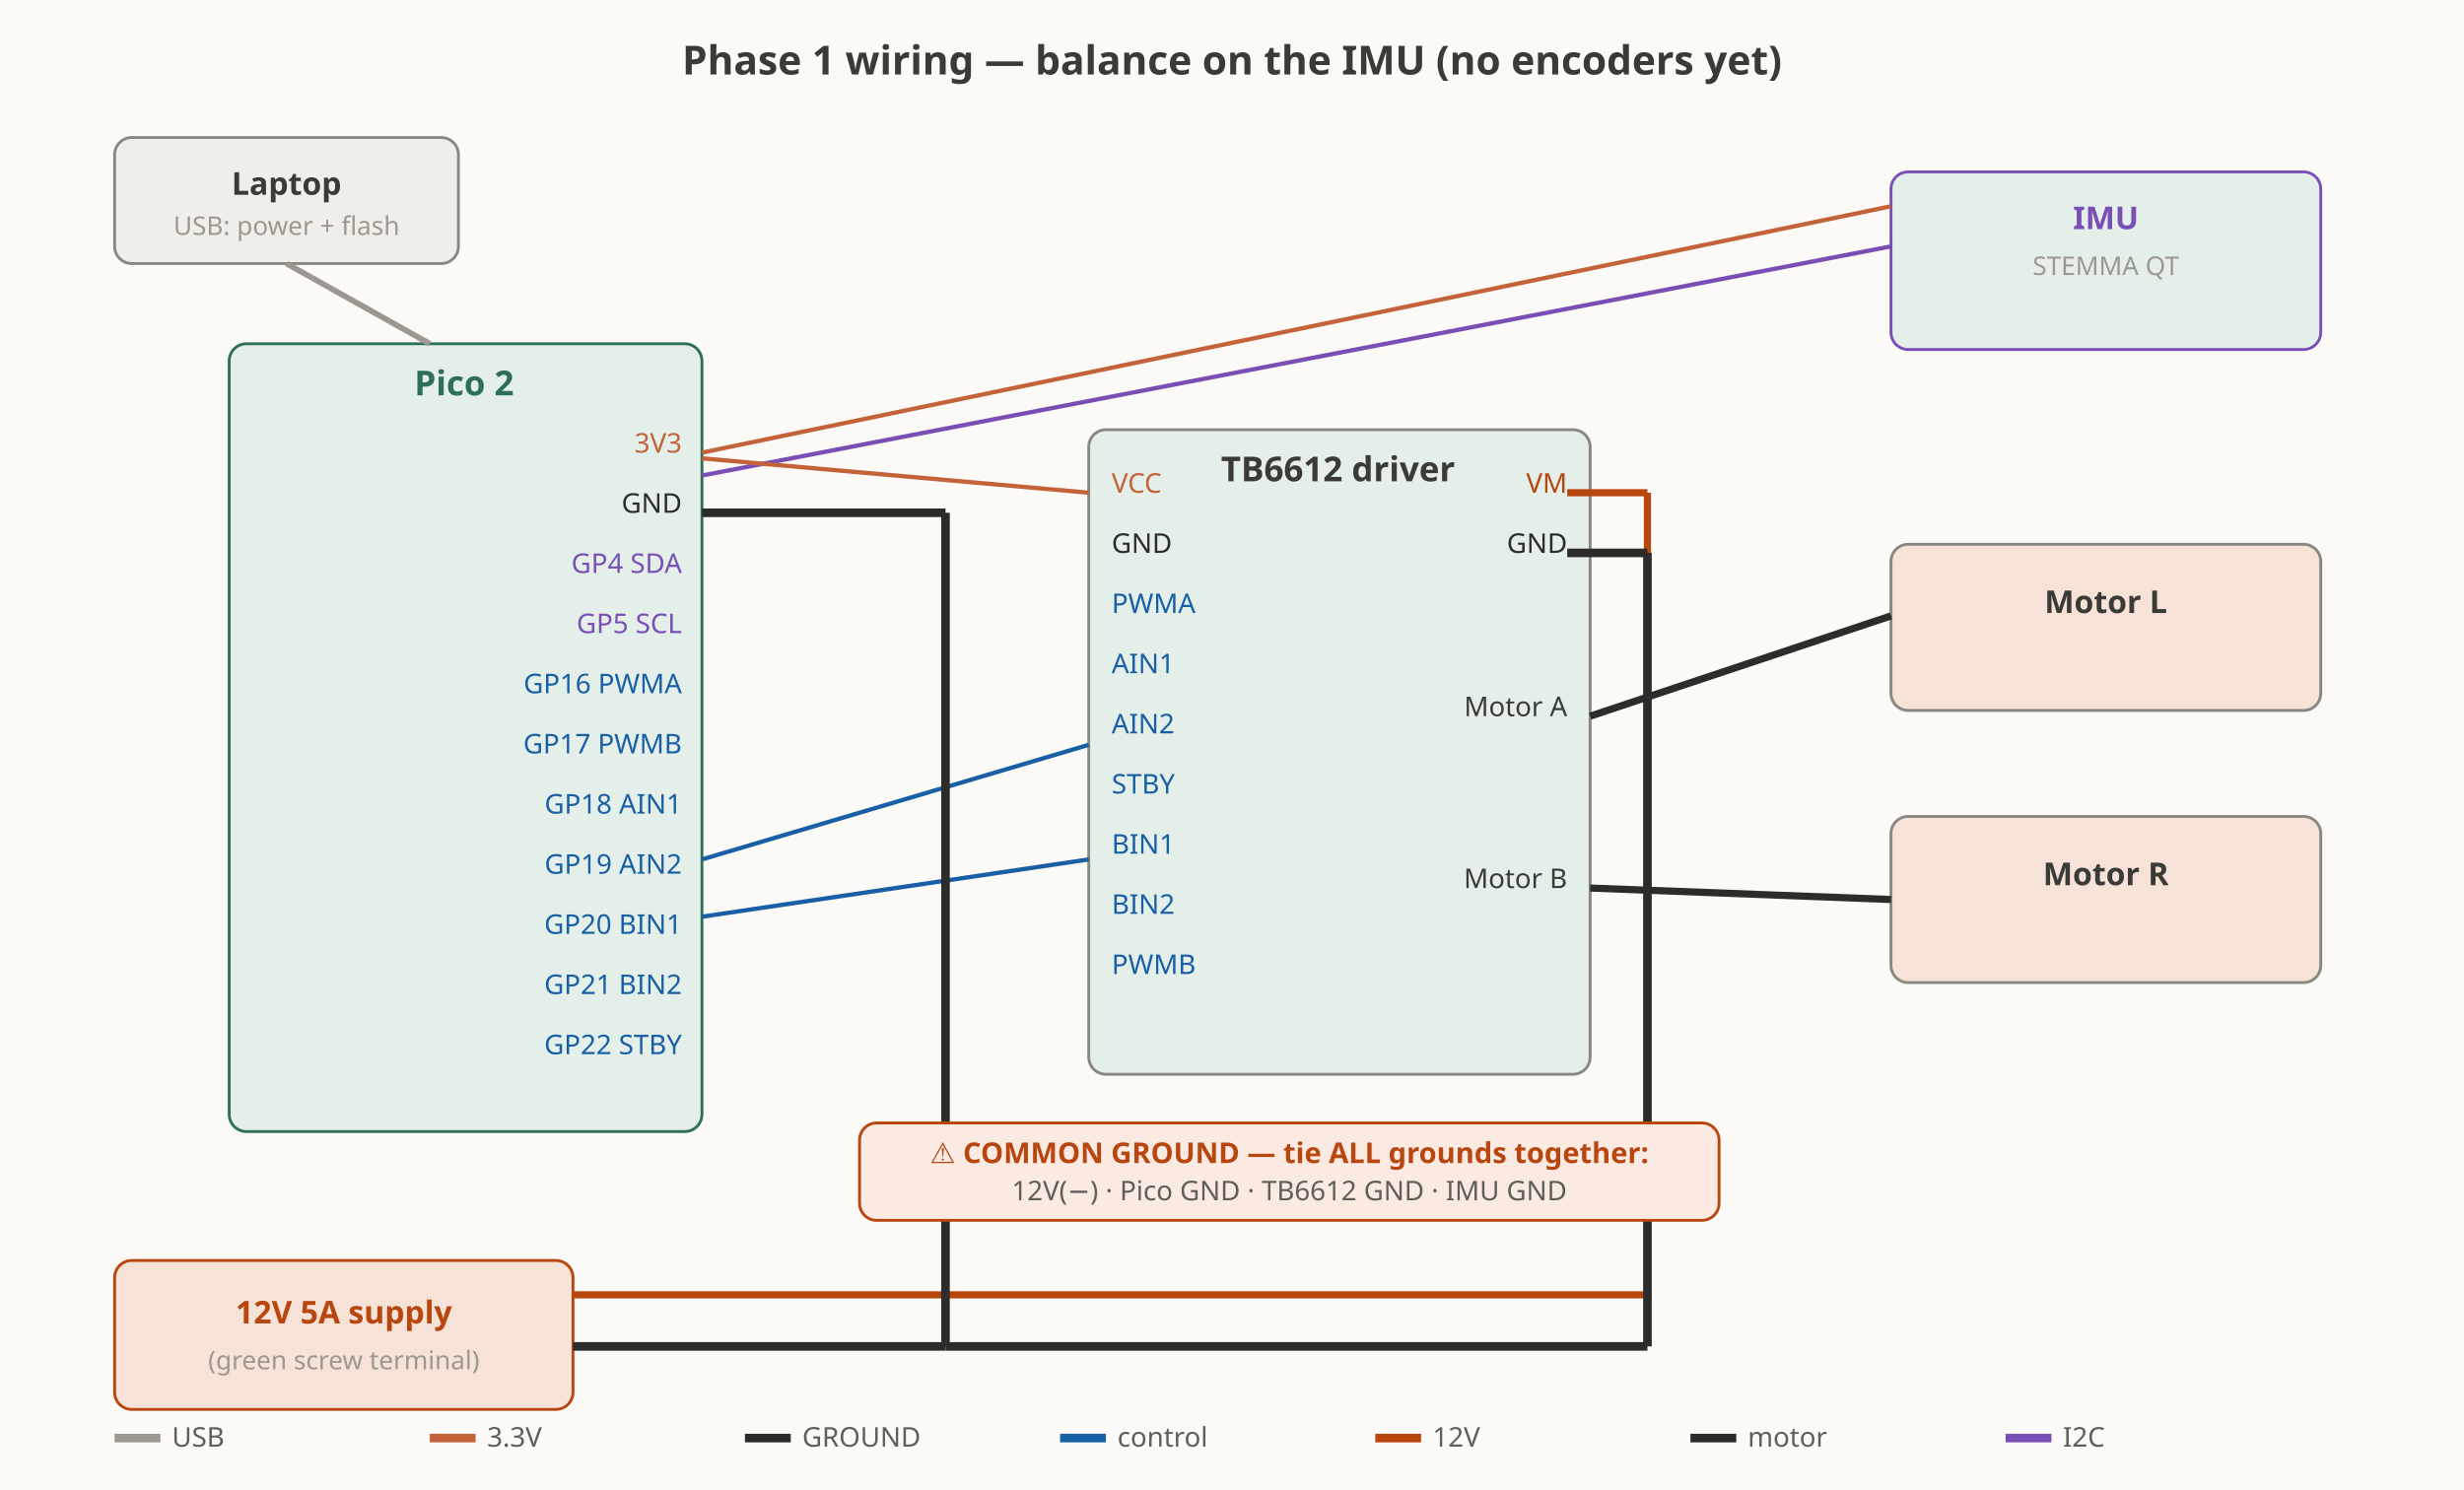
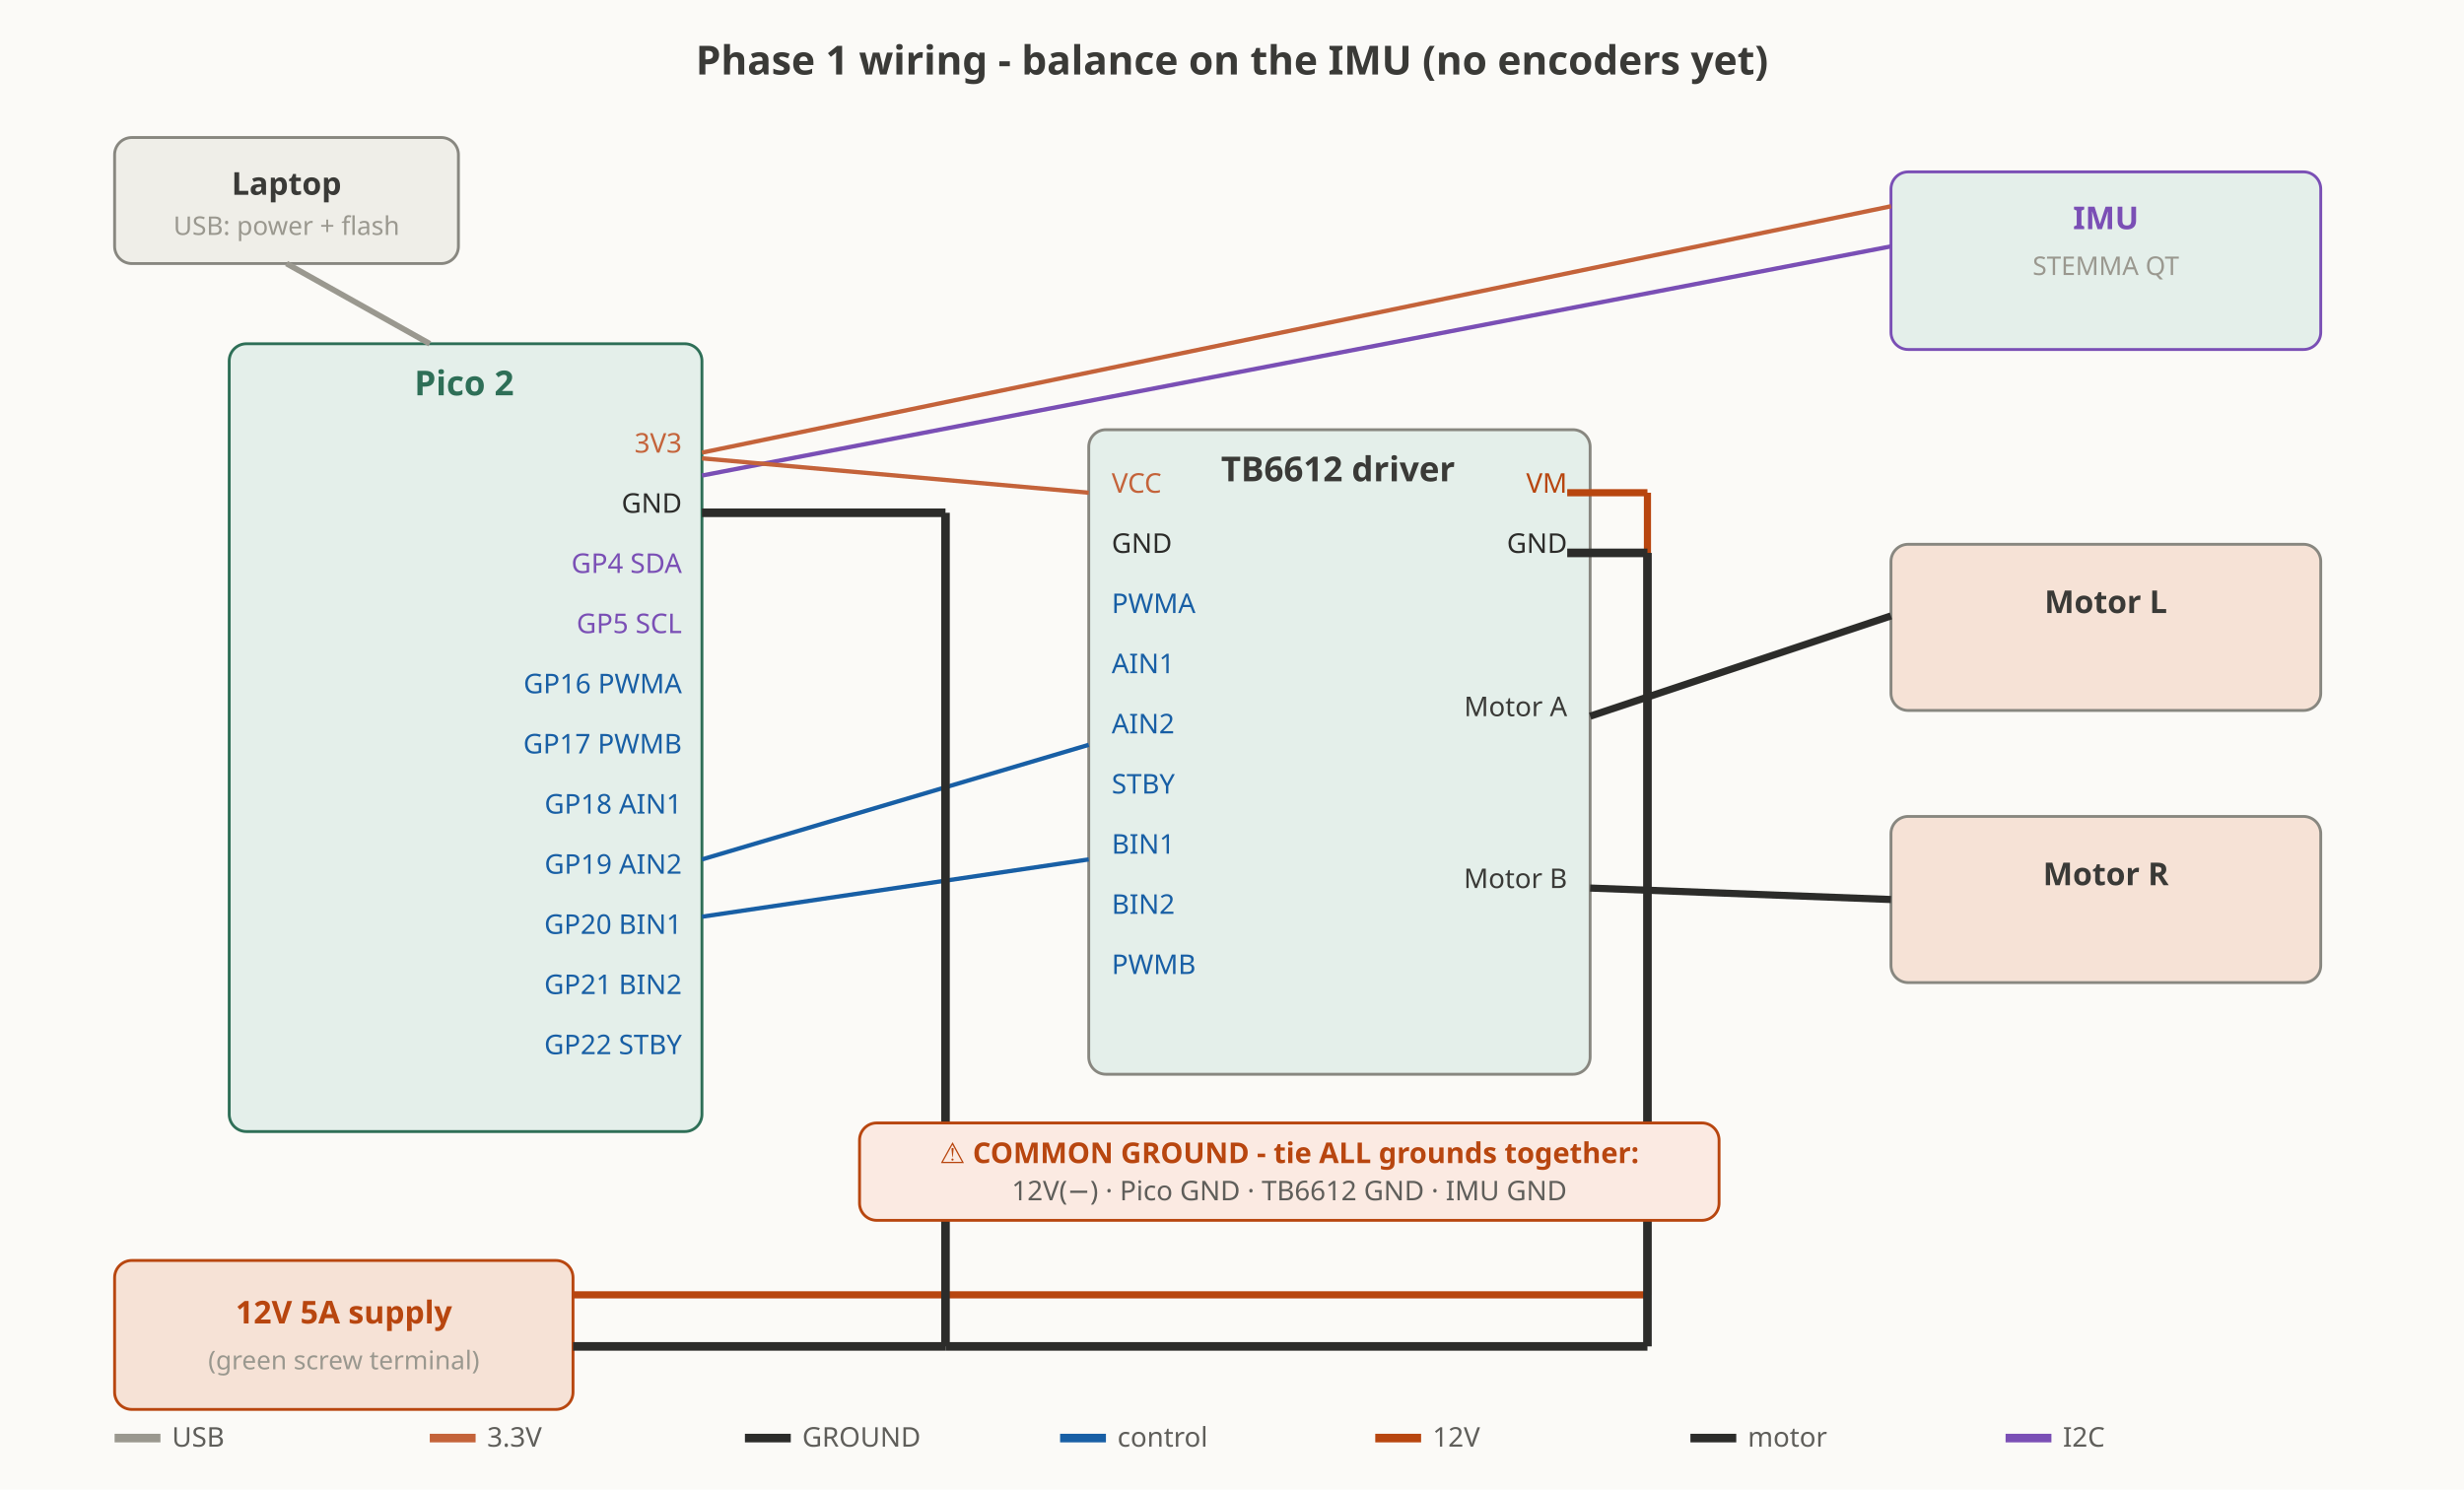
<svg xmlns="http://www.w3.org/2000/svg" width="860" height="520" viewBox="0 0 860 520" role="img">
  <rect width="860" height="520" fill="#FBFAF7" />
-   <text x="430" y="26" text-anchor="middle" font-family="sans-serif" font-size="14" font-weight="600" fill="#3A3A37">Phase 1 wiring — balance on the IMU (no encoders yet)</text>
+   <text x="430" y="26" text-anchor="middle" font-family="sans-serif" font-size="14" font-weight="600" fill="#3A3A37">Phase 1 wiring - balance on the IMU (no encoders yet)</text>
  <rect x="40" y="48" width="120" height="44" rx="6" fill="#EFEEE8" stroke="#888780" stroke-width="1" />
  <text x="100" y="68" text-anchor="middle" font-family="sans-serif" font-size="11" font-weight="600" fill="#3A3A37">Laptop</text>
  <text x="100" y="82" text-anchor="middle" font-family="sans-serif" font-size="9" font-weight="400" fill="#9A988F">USB: power + flash</text>
  <rect x="80" y="120" width="165" height="275" rx="6" fill="#E4EFEA" stroke="#2E6F57" stroke-width="1" />
  <text x="162" y="138" text-anchor="middle" font-family="sans-serif" font-size="12" font-weight="600" fill="#2E6F57">Pico 2</text>
  <rect x="380" y="150" width="175" height="225" rx="6" fill="#E4EFEA" stroke="#888780" stroke-width="1" />
  <text x="467" y="168" text-anchor="middle" font-family="sans-serif" font-size="12" font-weight="600" fill="#3A3A37">TB6612 driver</text>
  <rect x="40" y="440" width="160" height="52" rx="6" fill="#F6E2D6" stroke="#B8460F" stroke-width="1" />
  <text x="120" y="462" text-anchor="middle" font-family="sans-serif" font-size="11" font-weight="600" fill="#B8460F">12V 5A supply</text>
  <text x="120" y="478" text-anchor="middle" font-family="sans-serif" font-size="9" font-weight="400" fill="#9A988F">(green screw terminal)</text>
  <rect x="660" y="60" width="150" height="62" rx="6" fill="#E4EFEA" stroke="#7A4FB5" stroke-width="1" />
  <text x="735" y="80" text-anchor="middle" font-family="sans-serif" font-size="11" font-weight="600" fill="#7A4FB5">IMU</text>
  <text x="735" y="96" text-anchor="middle" font-family="sans-serif" font-size="9" font-weight="400" fill="#9A988F">STEMMA QT</text>
  <rect x="660" y="190" width="150" height="58" rx="6" fill="#F6E2D6" stroke="#888780" stroke-width="1" />
  <text x="735" y="214" text-anchor="middle" font-family="sans-serif" font-size="11" font-weight="600" fill="#3A3A37">Motor L</text>
  <rect x="660" y="285" width="150" height="58" rx="6" fill="#F6E2D6" stroke="#888780" stroke-width="1" />
  <text x="735" y="309" text-anchor="middle" font-family="sans-serif" font-size="11" font-weight="600" fill="#3A3A37">Motor R</text>
  <text x="238" y="158" text-anchor="end" font-family="sans-serif" font-size="9.5" font-weight="400" fill="#C4633A">3V3</text>
  <text x="238" y="179" text-anchor="end" font-family="sans-serif" font-size="9.5" font-weight="400" fill="#2C2C2A">GND</text>
  <text x="238" y="200" text-anchor="end" font-family="sans-serif" font-size="9.5" font-weight="400" fill="#7A4FB5">GP4  SDA</text>
  <text x="238" y="221" text-anchor="end" font-family="sans-serif" font-size="9.5" font-weight="400" fill="#7A4FB5">GP5  SCL</text>
  <text x="238" y="242" text-anchor="end" font-family="sans-serif" font-size="9.5" font-weight="400" fill="#185FA5">GP16 PWMA</text>
  <text x="238" y="263" text-anchor="end" font-family="sans-serif" font-size="9.5" font-weight="400" fill="#185FA5">GP17 PWMB</text>
  <text x="238" y="284" text-anchor="end" font-family="sans-serif" font-size="9.5" font-weight="400" fill="#185FA5">GP18 AIN1</text>
  <text x="238" y="305" text-anchor="end" font-family="sans-serif" font-size="9.5" font-weight="400" fill="#185FA5">GP19 AIN2</text>
  <text x="238" y="326" text-anchor="end" font-family="sans-serif" font-size="9.5" font-weight="400" fill="#185FA5">GP20 BIN1</text>
  <text x="238" y="347" text-anchor="end" font-family="sans-serif" font-size="9.5" font-weight="400" fill="#185FA5">GP21 BIN2</text>
  <text x="238" y="368" text-anchor="end" font-family="sans-serif" font-size="9.5" font-weight="400" fill="#185FA5">GP22 STBY</text>
  <text x="388" y="172" text-anchor="start" font-family="sans-serif" font-size="9.5" font-weight="400" fill="#C4633A">VCC</text>
  <text x="388" y="193" text-anchor="start" font-family="sans-serif" font-size="9.5" font-weight="400" fill="#2C2C2A">GND</text>
  <text x="388" y="214" text-anchor="start" font-family="sans-serif" font-size="9.5" font-weight="400" fill="#185FA5">PWMA</text>
  <text x="388" y="235" text-anchor="start" font-family="sans-serif" font-size="9.5" font-weight="400" fill="#185FA5">AIN1</text>
  <text x="388" y="256" text-anchor="start" font-family="sans-serif" font-size="9.5" font-weight="400" fill="#185FA5">AIN2</text>
  <text x="388" y="277" text-anchor="start" font-family="sans-serif" font-size="9.5" font-weight="400" fill="#185FA5">STBY</text>
  <text x="388" y="298" text-anchor="start" font-family="sans-serif" font-size="9.5" font-weight="400" fill="#185FA5">BIN1</text>
  <text x="388" y="319" text-anchor="start" font-family="sans-serif" font-size="9.5" font-weight="400" fill="#185FA5">BIN2</text>
  <text x="388" y="340" text-anchor="start" font-family="sans-serif" font-size="9.5" font-weight="400" fill="#185FA5">PWMB</text>
  <text x="547" y="172" text-anchor="end" font-family="sans-serif" font-size="9.5" font-weight="400" fill="#B8460F">VM</text>
  <text x="547" y="193" text-anchor="end" font-family="sans-serif" font-size="9.5" font-weight="400" fill="#2C2C2A">GND</text>
  <text x="547" y="250" text-anchor="end" font-family="sans-serif" font-size="9.5" font-weight="400" fill="#3A3A37">Motor A</text>
  <text x="547" y="310" text-anchor="end" font-family="sans-serif" font-size="9.5" font-weight="400" fill="#3A3A37">Motor B</text>
  <line x1="100" y1="92" x2="150" y2="120" stroke="#9A988F" stroke-width="2" />
  <line x1="245" y1="166" x2="660" y2="86" stroke="#7A4FB5" stroke-width="1.5" />
  <line x1="245" y1="160" x2="380" y2="172" stroke="#C4633A" stroke-width="1.5" />
  <line x1="245" y1="158" x2="660" y2="72" stroke="#C4633A" stroke-width="1.5" />
  <line x1="245" y1="300" x2="380" y2="260" stroke="#185FA5" stroke-width="1.5" />
  <line x1="245" y1="320" x2="380" y2="300" stroke="#185FA5" stroke-width="1.5" />
  <line x1="200" y1="452" x2="575" y2="452" stroke="#B8460F" stroke-width="2.5" />
  <line x1="575" y1="452" x2="575" y2="172" stroke="#B8460F" stroke-width="2.5" />
  <line x1="575" y1="172" x2="547" y2="172" stroke="#B8460F" stroke-width="2.5" />
  <line x1="555" y1="250" x2="660" y2="215" stroke="#2C2C2A" stroke-width="2.5" />
  <line x1="555" y1="310" x2="660" y2="314" stroke="#2C2C2A" stroke-width="2.5" />
  <line x1="245" y1="179" x2="330" y2="179" stroke="#2C2C2A" stroke-width="3" />
  <line x1="330" y1="179" x2="330" y2="470" stroke="#2C2C2A" stroke-width="3" />
  <line x1="330" y1="470" x2="200" y2="470" stroke="#2C2C2A" stroke-width="3" />
  <line x1="330" y1="470" x2="575" y2="470" stroke="#2C2C2A" stroke-width="3" />
  <line x1="575" y1="470" x2="575" y2="193" stroke="#2C2C2A" stroke-width="3" />
  <line x1="575" y1="193" x2="547" y2="193" stroke="#2C2C2A" stroke-width="3" />
  <rect x="300" y="392" width="300" height="34" rx="6" fill="#FBEAE2" stroke="#B8460F" stroke-width="1" />
-   <text x="450" y="406" text-anchor="middle" font-family="sans-serif" font-size="10" font-weight="600" fill="#B8460F">⚠ COMMON GROUND — tie ALL grounds together:</text>
+   <text x="450" y="406" text-anchor="middle" font-family="sans-serif" font-size="10" font-weight="600" fill="#B8460F">⚠ COMMON GROUND - tie ALL grounds together:</text>
  <text x="450" y="419" text-anchor="middle" font-family="sans-serif" font-size="9.5" font-weight="400" fill="#5F5E5A">12V(−) · Pico GND · TB6612 GND · IMU GND</text>
  <line x1="40" y1="502" x2="56" y2="502" stroke="#9A988F" stroke-width="3" />
  <text x="60" y="505" text-anchor="start" font-family="sans-serif" font-size="9.5" font-weight="400" fill="#5F5E5A">USB</text>
  <line x1="150" y1="502" x2="166" y2="502" stroke="#C4633A" stroke-width="3" />
  <text x="170" y="505" text-anchor="start" font-family="sans-serif" font-size="9.5" font-weight="400" fill="#5F5E5A">3.3V</text>
  <line x1="260" y1="502" x2="276" y2="502" stroke="#2C2C2A" stroke-width="3" />
  <text x="280" y="505" text-anchor="start" font-family="sans-serif" font-size="9.5" font-weight="400" fill="#5F5E5A">GROUND</text>
  <line x1="370" y1="502" x2="386" y2="502" stroke="#185FA5" stroke-width="3" />
  <text x="390" y="505" text-anchor="start" font-family="sans-serif" font-size="9.5" font-weight="400" fill="#5F5E5A">control</text>
  <line x1="480" y1="502" x2="496" y2="502" stroke="#B8460F" stroke-width="3" />
  <text x="500" y="505" text-anchor="start" font-family="sans-serif" font-size="9.5" font-weight="400" fill="#5F5E5A">12V</text>
  <line x1="590" y1="502" x2="606" y2="502" stroke="#2C2C2A" stroke-width="3" />
  <text x="610" y="505" text-anchor="start" font-family="sans-serif" font-size="9.5" font-weight="400" fill="#5F5E5A">motor</text>
  <line x1="700" y1="502" x2="716" y2="502" stroke="#7A4FB5" stroke-width="3" />
  <text x="720" y="505" text-anchor="start" font-family="sans-serif" font-size="9.5" font-weight="400" fill="#5F5E5A">I2C</text>
</svg>
